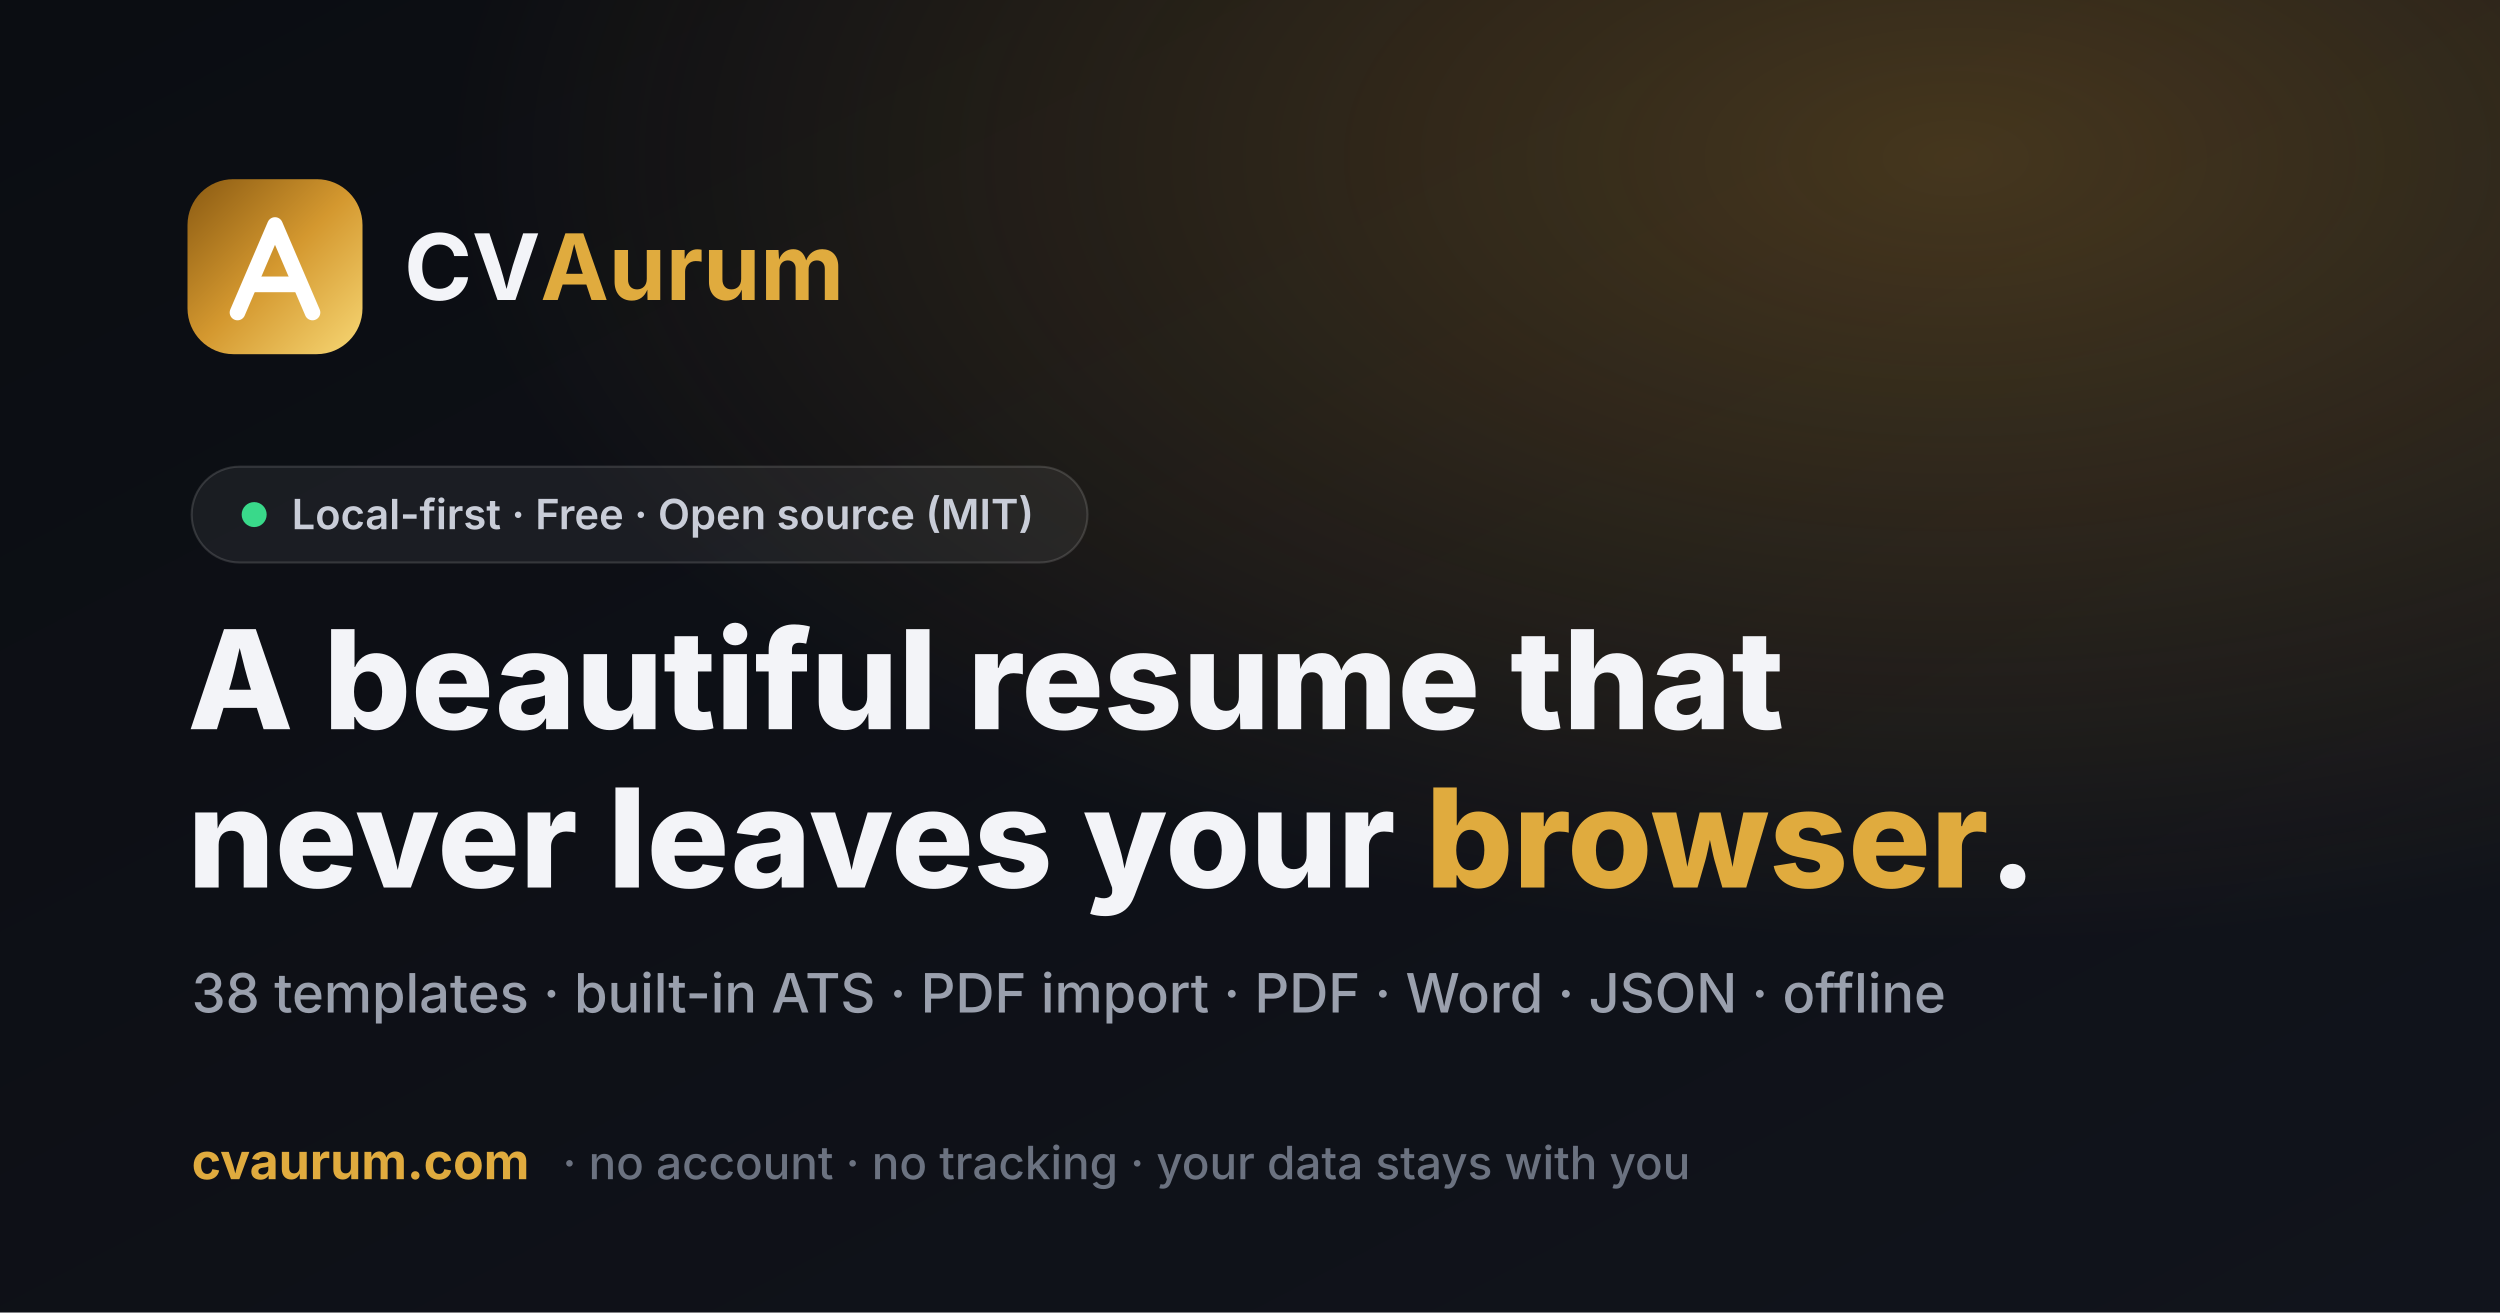
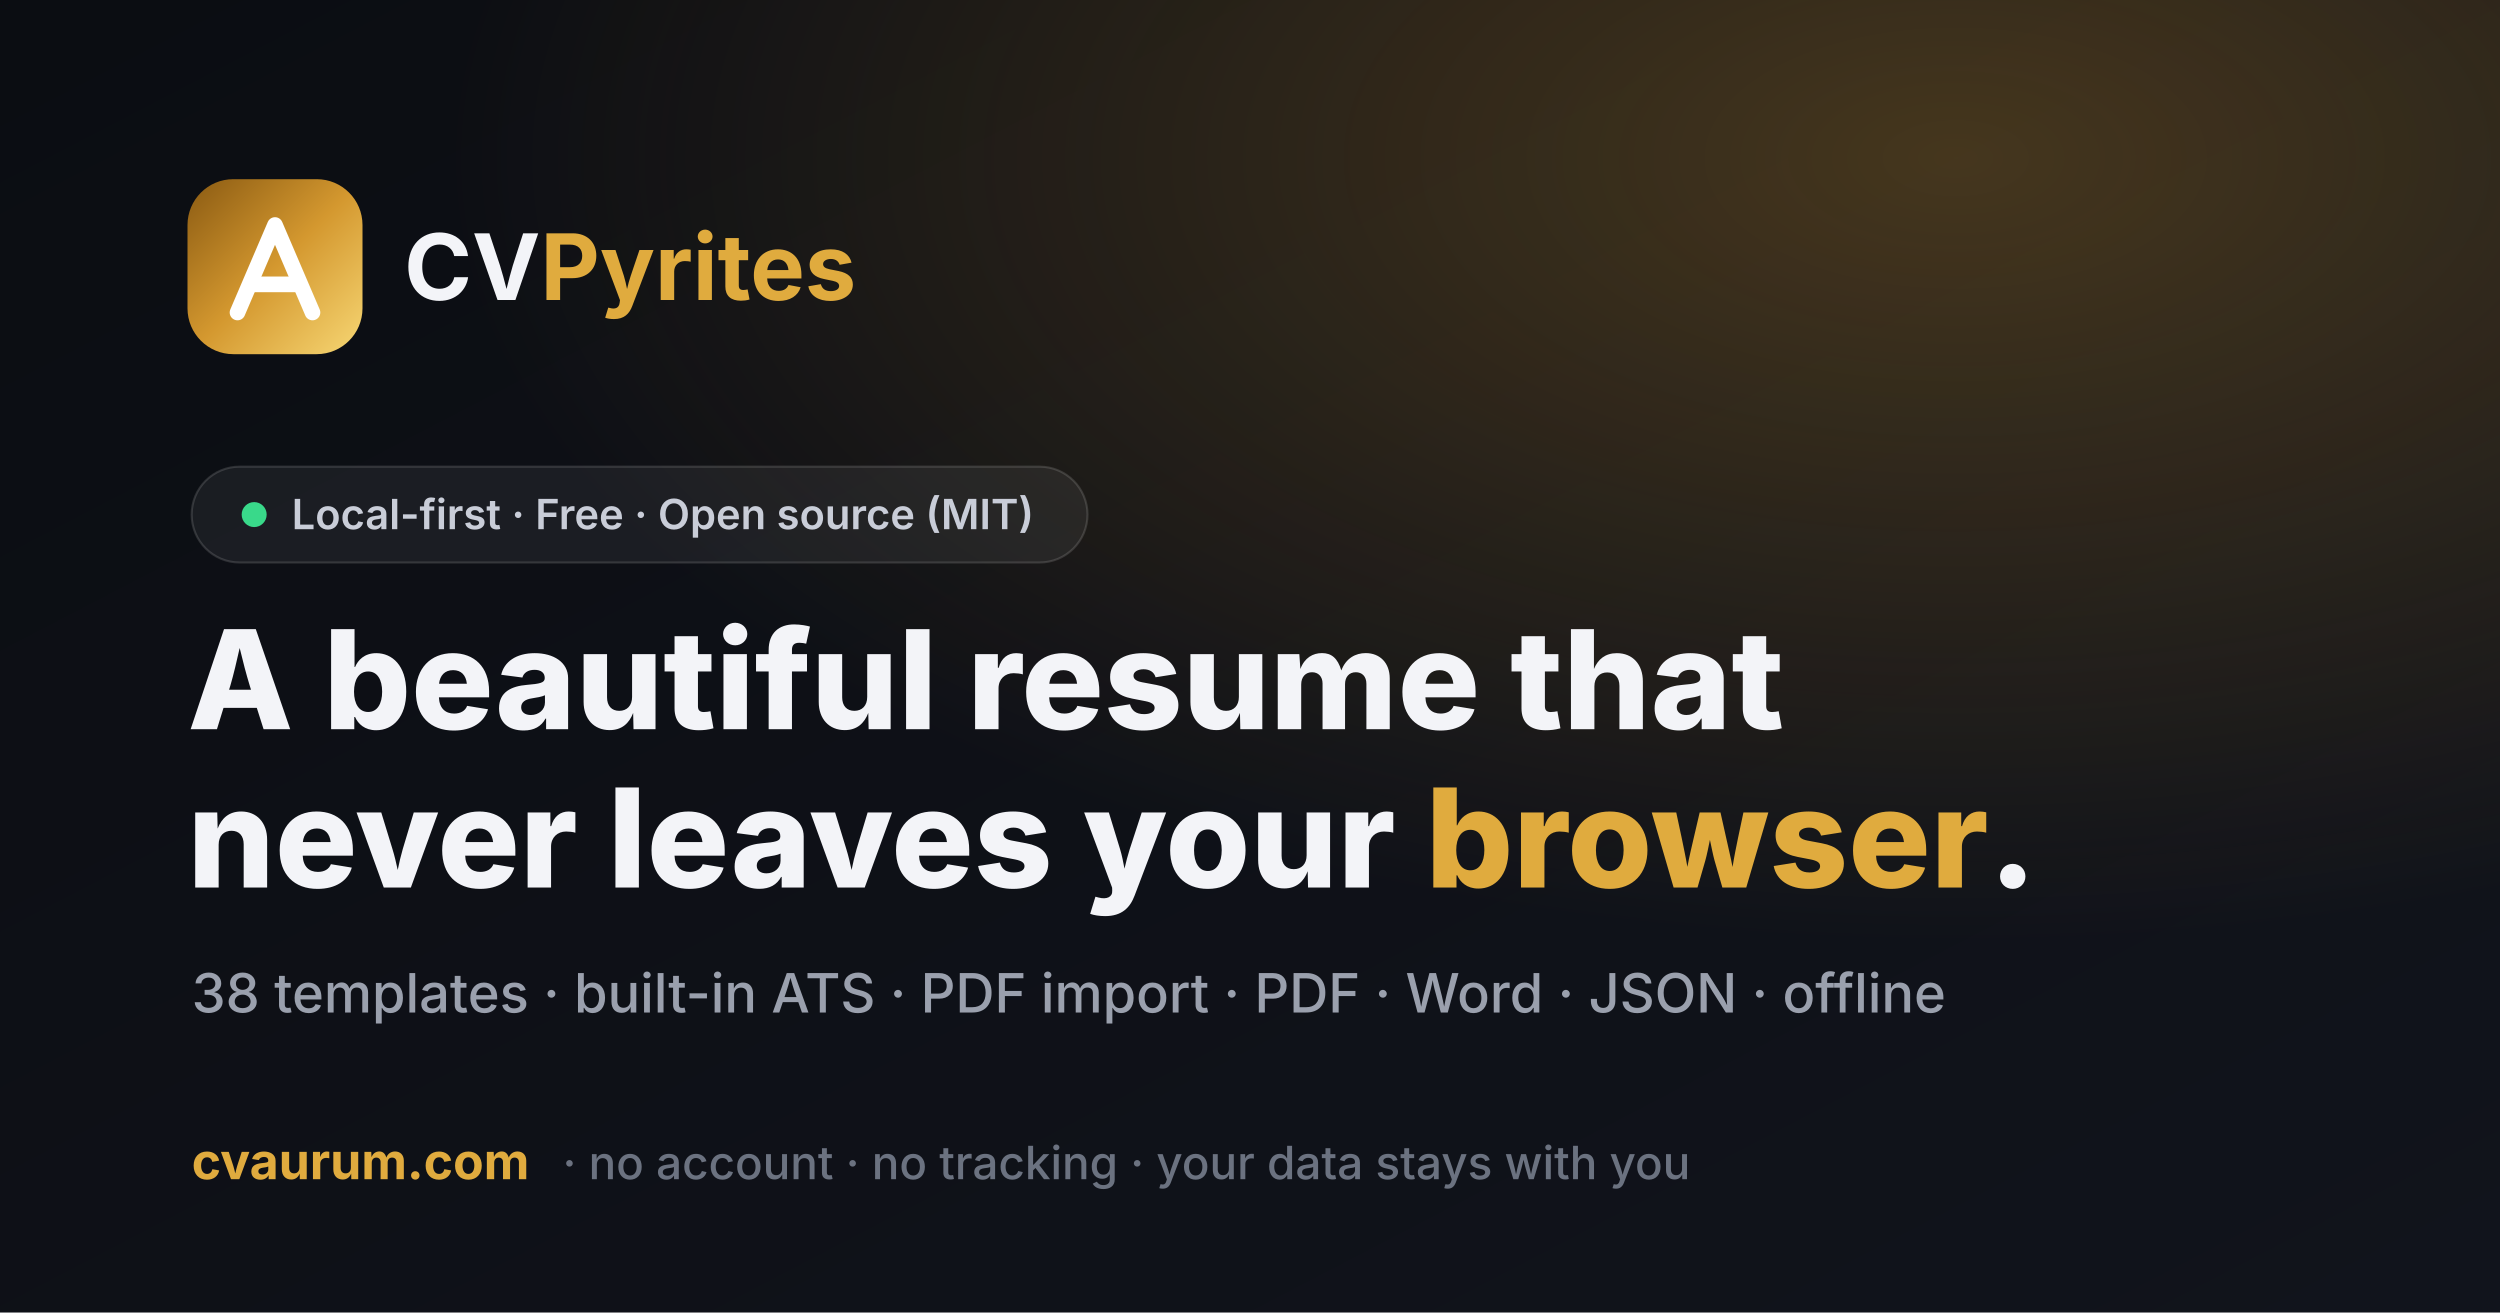
- <svg xmlns="http://www.w3.org/2000/svg" width="1200" height="630" viewBox="0 0 1200 630" role="img" aria-label="CVAurum — free, open-source, private resume builder">
+ <svg xmlns="http://www.w3.org/2000/svg" width="1200" height="630" viewBox="0 0 1200 630" role="img" aria-label="CVPyrites — free, open-source, private resume builder">
  <defs>
    <linearGradient id="bg" x1="0" y1="0" x2="1" y2="1">
      <stop offset="0" stop-color="#0b0d12" />
      <stop offset="1" stop-color="#11141c" />
    </linearGradient>
    <linearGradient id="gold" x1="0" y1="0" x2="1" y2="1">
      <stop offset="0" stop-color="#8a5a12" />
      <stop offset="0.5" stop-color="#d4982f" />
      <stop offset="1" stop-color="#f7d774" />
    </linearGradient>
    <radialGradient id="glow" cx="78%" cy="12%" r="60%">
      <stop offset="0" stop-color="#d4982f" stop-opacity="0.28" />
      <stop offset="1" stop-color="#d4982f" stop-opacity="0" />
    </radialGradient>
  </defs>
  <rect width="1200" height="630" fill="url(#bg)" />
  <rect width="1200" height="630" fill="url(#glow)" />
  <g transform="translate(90,86)">
    <rect width="84" height="84" rx="22" fill="url(#gold)" />
    <path d="M24 64 42 22l18 42" fill="none" stroke="#fff" stroke-width="7.5" stroke-linecap="round" stroke-linejoin="round" />
    <path d="M31.5 50.5h21" fill="none" stroke="#fff" stroke-width="7.5" stroke-linecap="round" />
-     <text x="104" y="58" font-family="Inter, Segoe UI, Helvetica, Arial, sans-serif" font-size="44" font-weight="700" fill="#f3f4f8">CV<tspan fill="#e0ab3e">Aurum</tspan>
+     <text x="104" y="58" font-family="Inter, Segoe UI, Helvetica, Arial, sans-serif" font-size="44" font-weight="700" fill="#f3f4f8">CV<tspan fill="#e0ab3e">Pyrites</tspan>
    </text>
  </g>
  <g transform="translate(92,224)">
    <rect width="430" height="46" rx="23" fill="#ffffff" fill-opacity="0.06" stroke="#ffffff" stroke-opacity="0.14" />
    <circle cx="30" cy="23" r="6" fill="#39d98a" />
    <text x="48" y="30" font-family="Inter, Segoe UI, Helvetica, Arial, sans-serif" font-size="20" font-weight="600" fill="#c9cdd8">Local-first · Free · Open source (MIT)</text>
  </g>
  <text x="90" y="350" font-family="Inter, Segoe UI, Helvetica, Arial, sans-serif" font-size="66" font-weight="800" fill="#f3f4f8">A beautiful resume that</text>
  <text x="90" y="426" font-family="Inter, Segoe UI, Helvetica, Arial, sans-serif" font-size="66" font-weight="800" fill="#f3f4f8">never leaves your <tspan fill="#e0ab3e">browser</tspan>.</text>
  <text x="92" y="486" font-family="Inter, Segoe UI, Helvetica, Arial, sans-serif" font-size="26" font-weight="500" fill="#9aa0ad">38 templates · built-in ATS · PDF import · PDF · Word · JSON · offline</text>
  <text x="92" y="566" font-family="Inter, Segoe UI, Helvetica, Arial, sans-serif" font-size="24" font-weight="700" fill="#e0ab3e">cvaurum.com</text>
  <text x="270" y="566" font-family="Inter, Segoe UI, Helvetica, Arial, sans-serif" font-size="22" font-weight="500" fill="#6b7280">· no account · no tracking · your data stays with you</text>
</svg>
